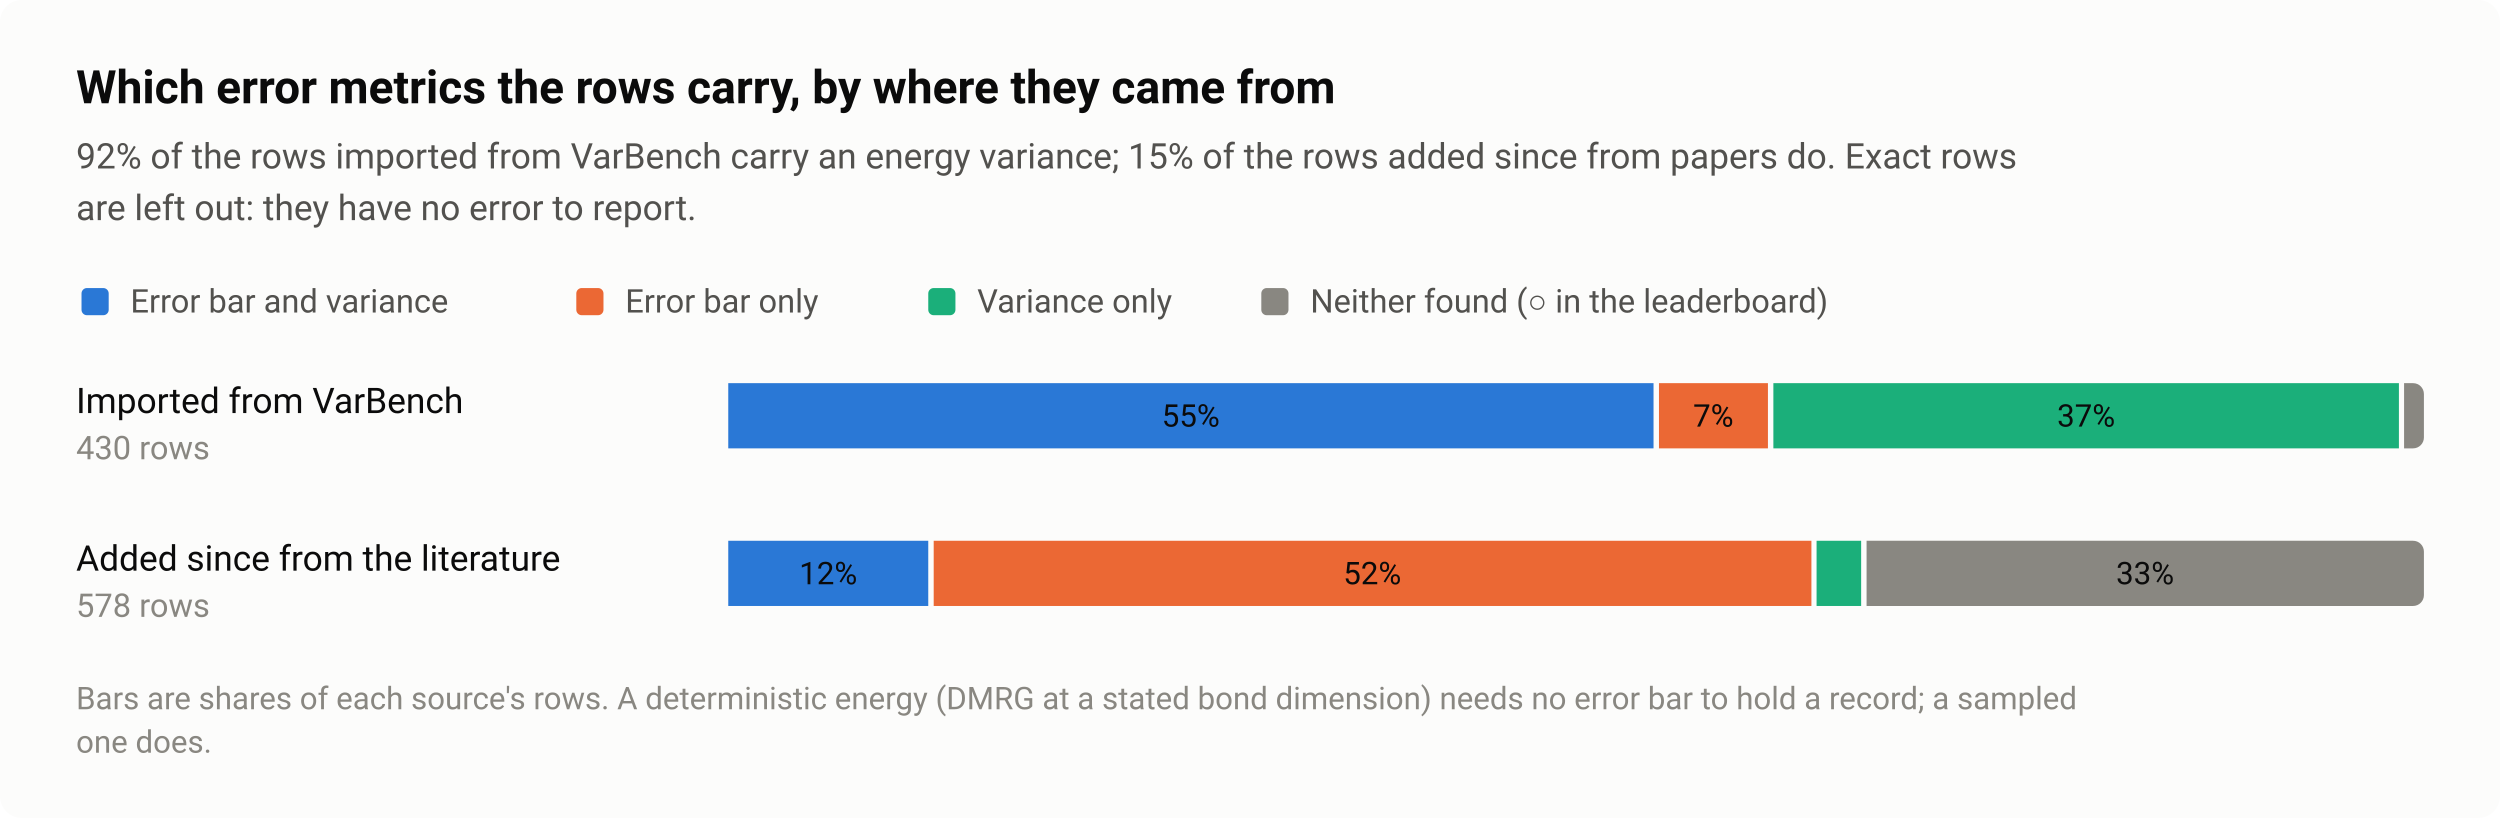
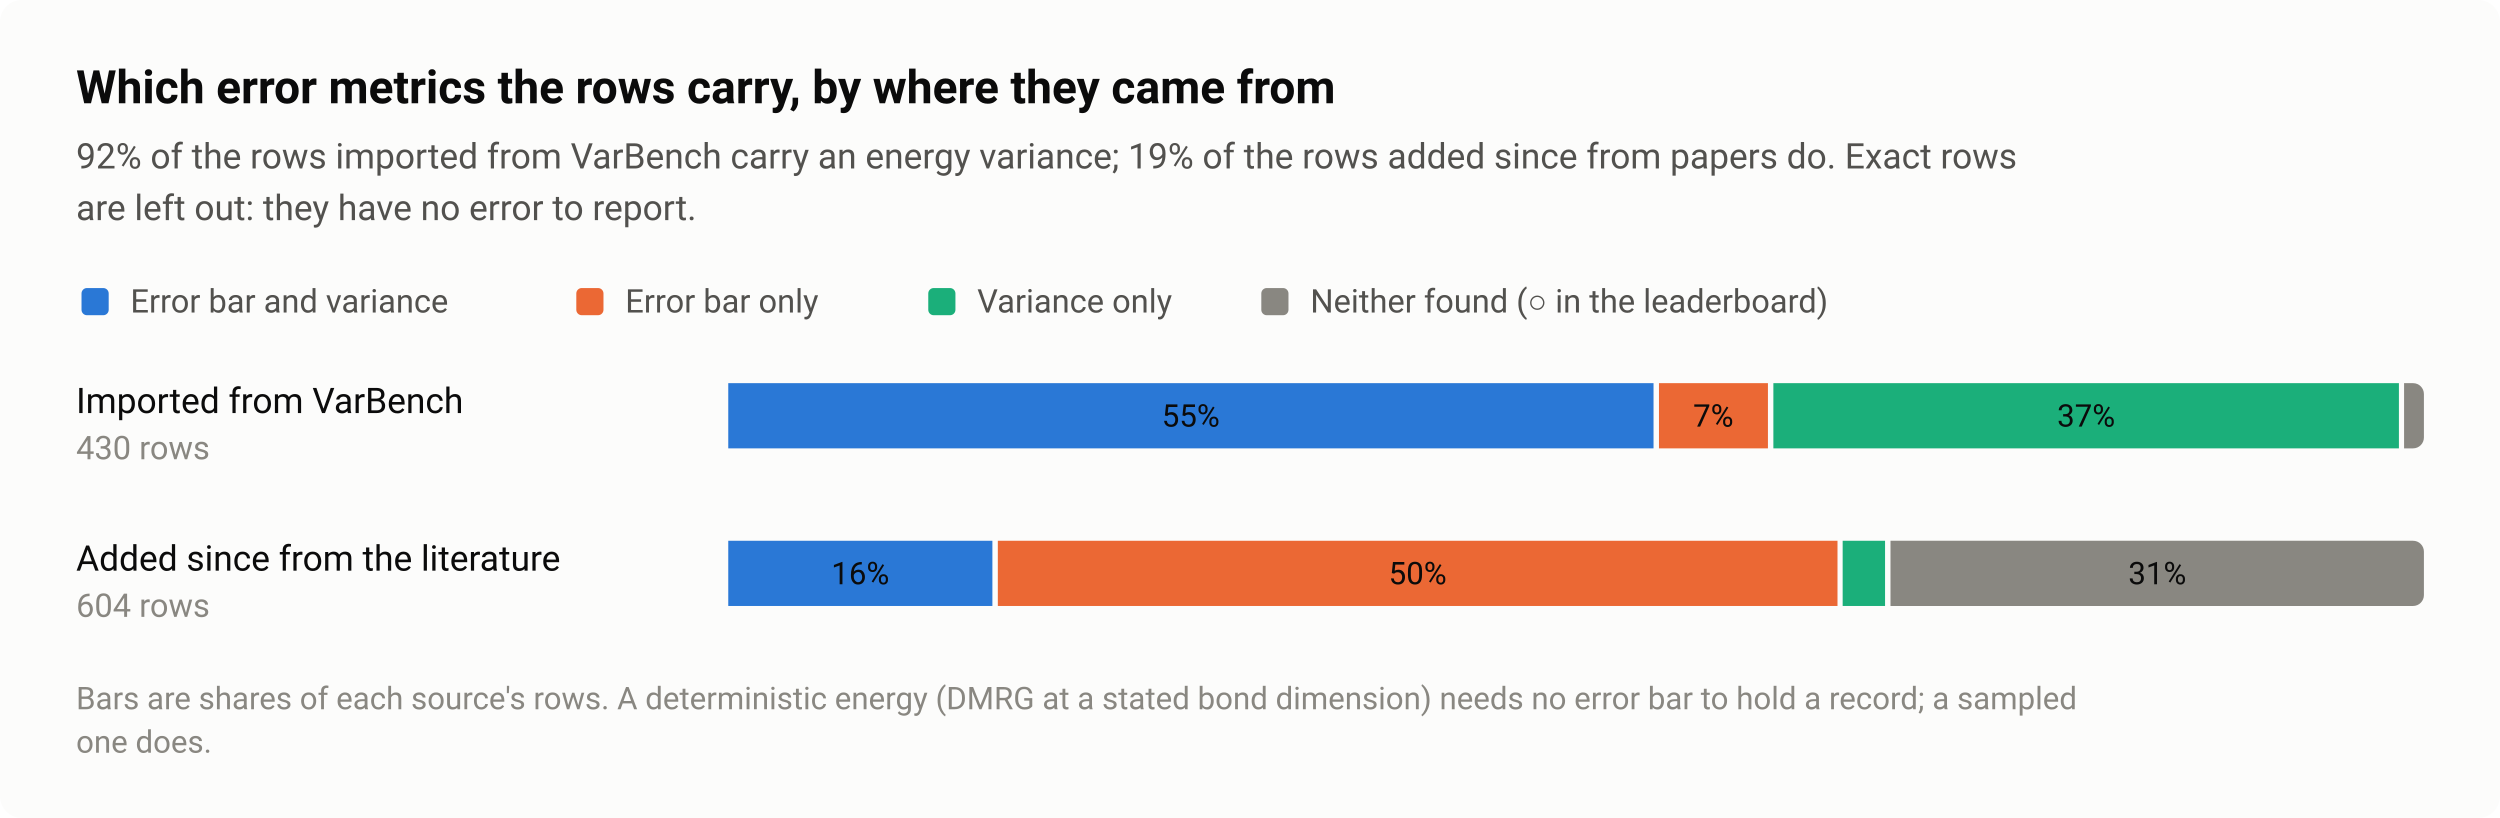
<svg xmlns="http://www.w3.org/2000/svg" width="920" height="301" viewBox="0 0 920 301" role="img" aria-labelledby="title desc">
  <style>text{font-family:system-ui,-apple-system,"Segoe UI",Roboto,"Helvetica Neue",Arial,sans-serif}</style>
  <rect width="920" height="301" rx="8" fill="#fcfcfb" />
  <text x="28" y="38" font-size="17" fill="#0b0b0b" font-weight="600">Which error metrics the rows carry, by where they came from</text>
-   <text x="28" y="62" font-size="13" fill="#52514e">92% of the rows imported from VarBench carry an energy variance; 15% of the rows added since from papers do. Exact rows</text>
+   <text x="28" y="62" font-size="13" fill="#52514e">92% of the rows imported from VarBench carry an energy variance; 19% of the rows added since from papers do. Exact rows</text>
  <text x="28" y="81" font-size="13" fill="#52514e">are left out: they have no error to report.</text>
  <rect x="30" y="106" width="10" height="10" rx="2" fill="#2a78d6" />
  <text x="48" y="115" font-size="12" fill="#52514e">Error bar and variance</text>
  <rect x="212.08" y="106" width="10" height="10" rx="2" fill="#eb6834" />
  <text x="230.1" y="115" font-size="12" fill="#52514e">Error bar only</text>
  <rect x="341.6" y="106" width="10" height="10" rx="2" fill="#1baf7a" />
  <text x="359.6" y="115" font-size="12" fill="#52514e">Variance only</text>
  <rect x="464.16" y="106" width="10" height="10" rx="2" fill="#898781" />
  <text x="482.2" y="115" font-size="12" fill="#52514e">Neither found (○ in the leaderboard)</text>
  <text x="28" y="152" font-size="13" fill="#0b0b0b">Imported from VarBench</text>
  <text x="28" y="169" font-size="12" fill="#898781" style="font-variant-numeric:tabular-nums">430 rows</text>
  <rect x="268" y="141" width="340.5" height="24" fill="#2a78d6" />
  <text x="438.2" y="157" font-size="11.5" fill="#0b0b0b" text-anchor="middle" style="font-variant-numeric:tabular-nums">55%</text>
  <rect x="610.5" y="141" width="40.1" height="24" fill="#eb6834" />
  <text x="630.5" y="157" font-size="11.5" fill="#0b0b0b" text-anchor="middle" style="font-variant-numeric:tabular-nums">7%</text>
  <rect x="652.6" y="141" width="230.2" height="24" fill="#1baf7a" />
  <text x="767.7" y="157" font-size="11.5" fill="#0b0b0b" text-anchor="middle" style="font-variant-numeric:tabular-nums">37%</text>
  <path d="M884.7 141H888A4 4 0 0 1 892 145V161A4 4 0 0 1 888 165H884.7Z" fill="#898781" />
  <text x="28" y="210" font-size="13" fill="#0b0b0b">Added since from the literature</text>
-   <text x="28" y="227" font-size="12" fill="#898781" style="font-variant-numeric:tabular-nums">578 rows</text>
-   <rect x="268" y="199" width="73.6" height="24" fill="#2a78d6" />
-   <text x="304.8" y="215" font-size="11.5" fill="#0b0b0b" text-anchor="middle" style="font-variant-numeric:tabular-nums">12%</text>
-   <rect x="343.6" y="199" width="323" height="24" fill="#eb6834" />
-   <text x="505" y="215" font-size="11.5" fill="#0b0b0b" text-anchor="middle" style="font-variant-numeric:tabular-nums">52%</text>
-   <rect x="668.5" y="199" width="16.4" height="24" fill="#1baf7a" />
-   <path d="M686.9 199H888A4 4 0 0 1 892 203V219A4 4 0 0 1 888 223H686.9Z" fill="#898781" />
-   <text x="789.4" y="215" font-size="11.5" fill="#0b0b0b" text-anchor="middle" style="font-variant-numeric:tabular-nums">33%</text>
+   <text x="28" y="227" font-size="12" fill="#898781" style="font-variant-numeric:tabular-nums">604 rows</text>
+   <rect x="268" y="199" width="97.2" height="24" fill="#2a78d6" />
+   <text x="316.6" y="215" font-size="11.5" fill="#0b0b0b" text-anchor="middle" style="font-variant-numeric:tabular-nums">16%</text>
+   <rect x="367.2" y="199" width="309" height="24" fill="#eb6834" />
+   <text x="521.7" y="215" font-size="11.5" fill="#0b0b0b" text-anchor="middle" style="font-variant-numeric:tabular-nums">50%</text>
+   <rect x="678.1" y="199" width="15.6" height="24" fill="#1baf7a" />
+   <path d="M695.7 199H888A4 4 0 0 1 892 203V219A4 4 0 0 1 888 223H695.7Z" fill="#898781" />
+   <text x="793.9" y="215" font-size="11.5" fill="#0b0b0b" text-anchor="middle" style="font-variant-numeric:tabular-nums">31%</text>
  <text x="28" y="261" font-size="11.5" fill="#898781">Bars are shares of each source's rows. A deterministic energy (DMRG at a stated bond dimension) needs no error bar to hold a record; a sampled</text>
  <text x="28" y="277" font-size="11.5" fill="#898781">one does.</text>
</svg>
